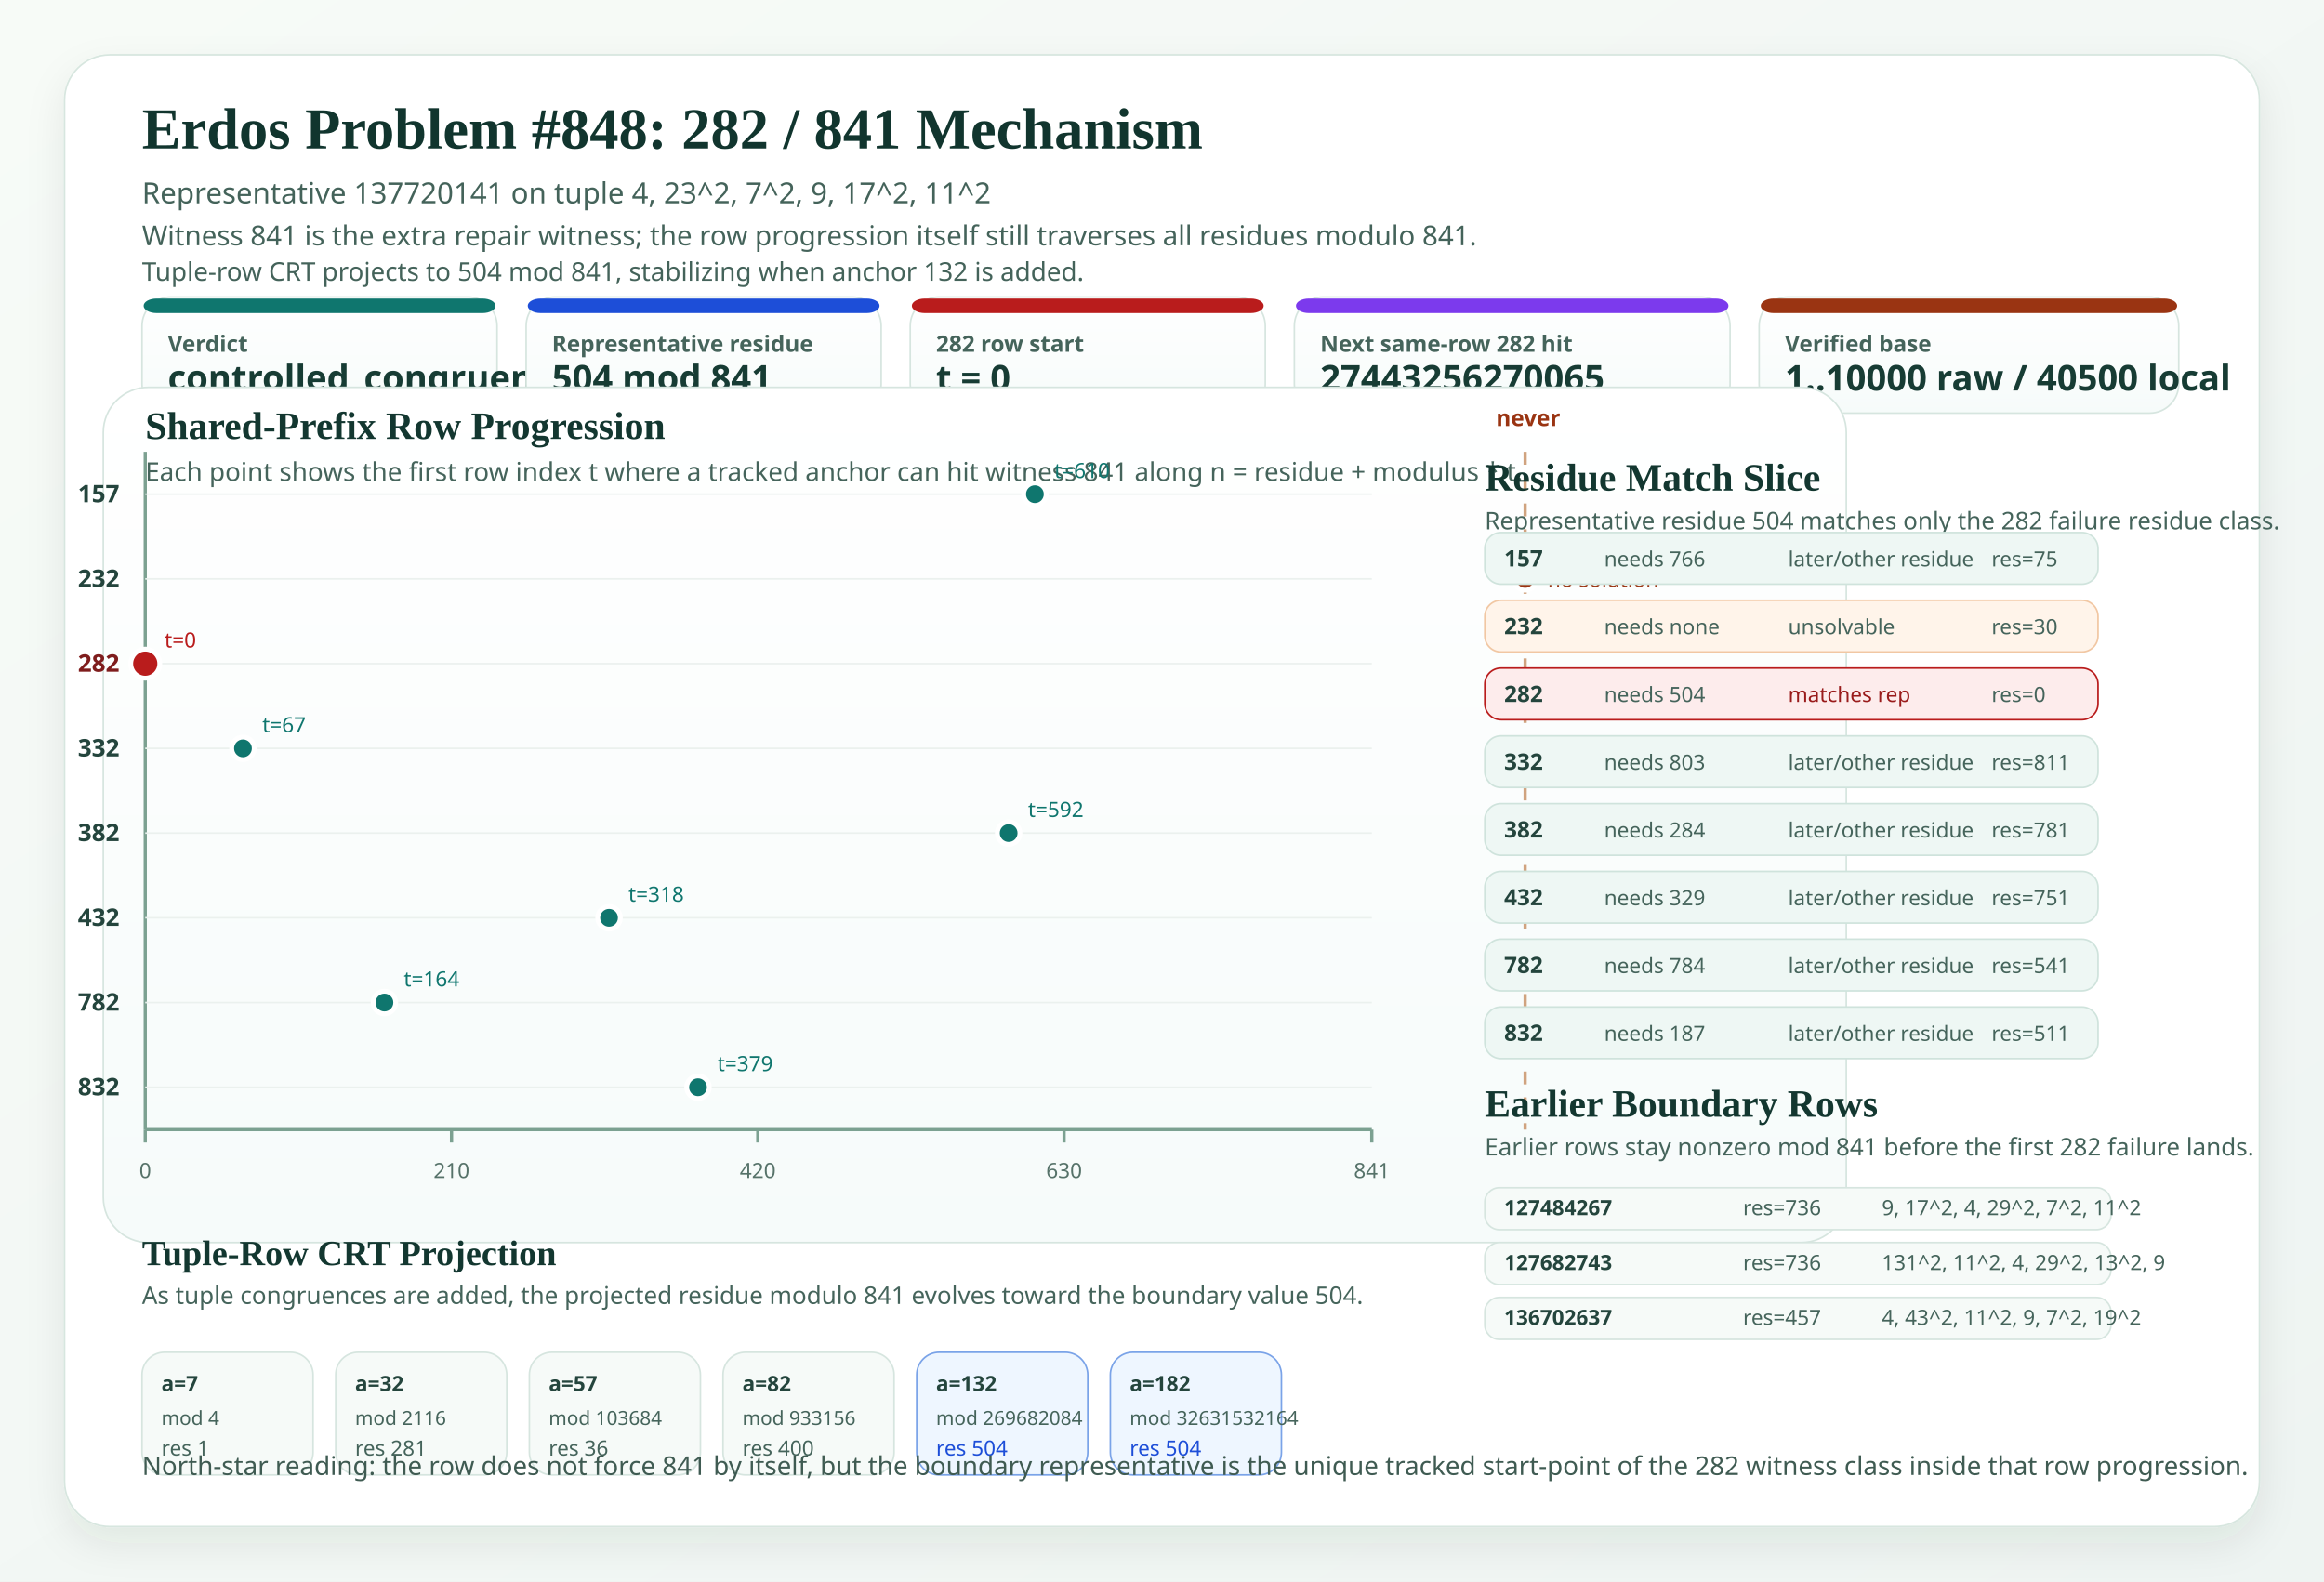
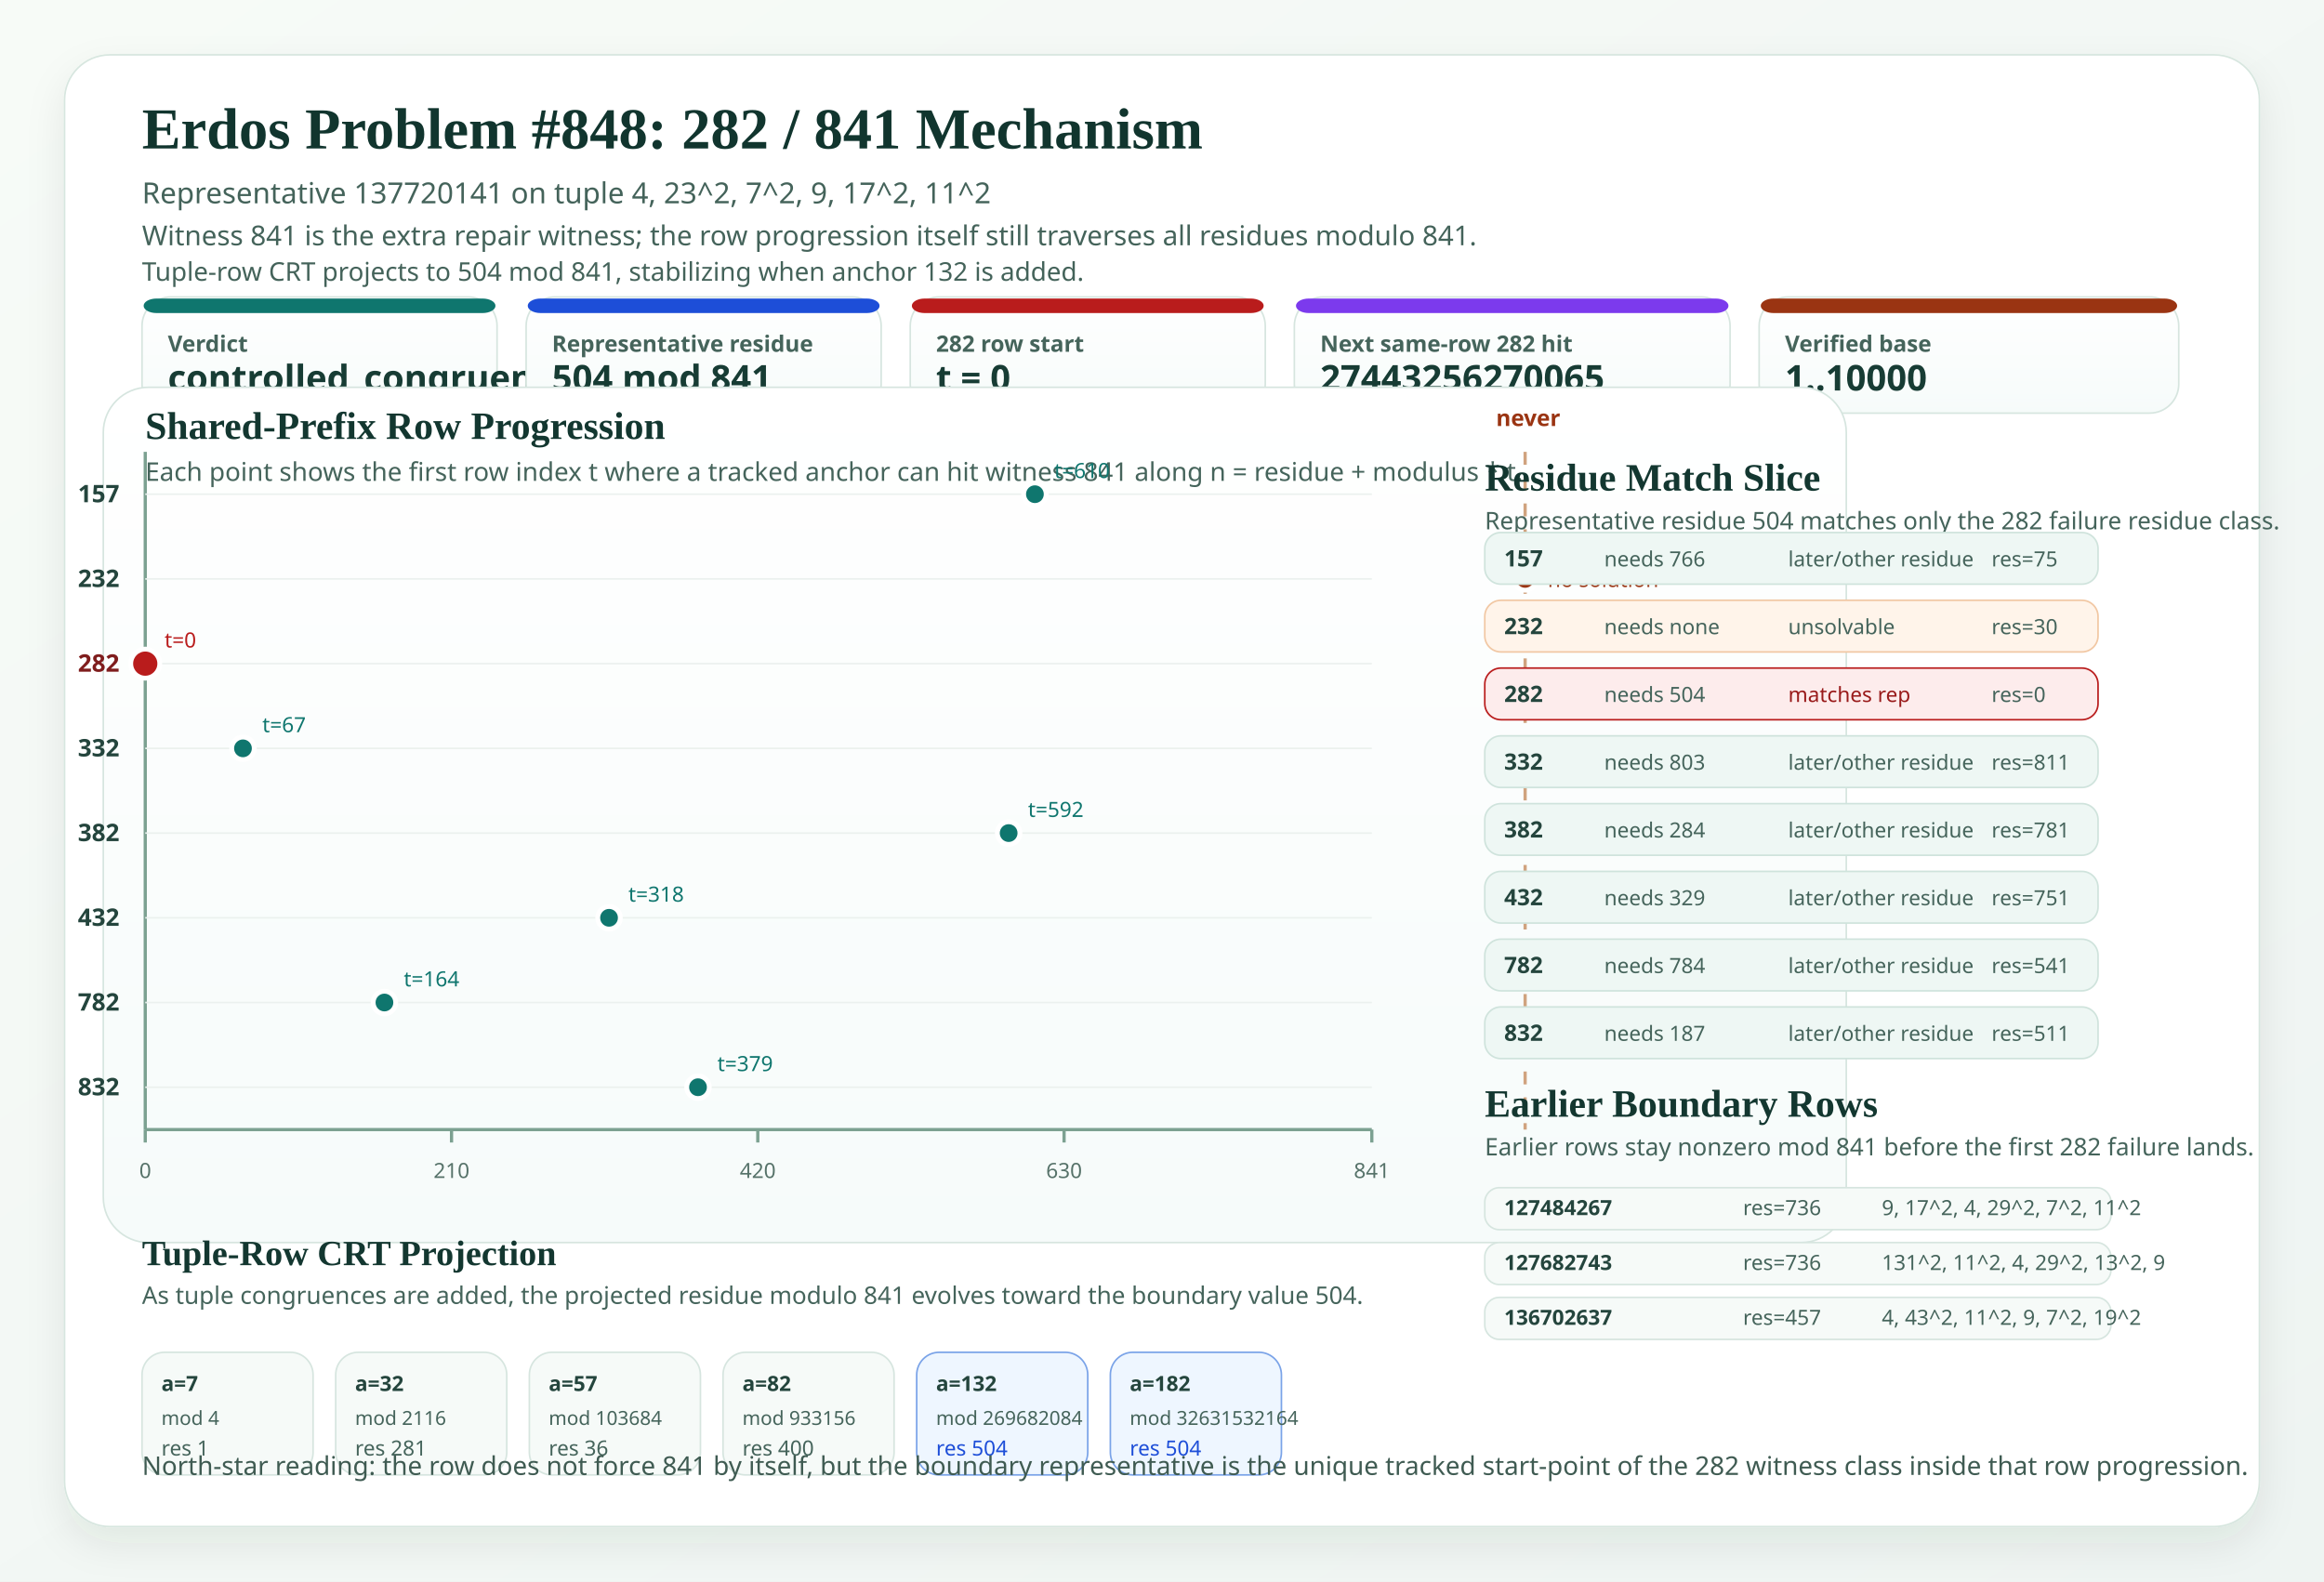
<svg xmlns="http://www.w3.org/2000/svg" width="1440" height="980" viewBox="0 0 1440 980" role="img" aria-labelledby="title desc">
  <defs>
    <linearGradient id="bg" x1="0" x2="1" y1="0" y2="1">
      <stop offset="0%" stop-color="#f7fbf7" />
      <stop offset="100%" stop-color="#eef4f2" />
    </linearGradient>
    <linearGradient id="panel" x1="0" x2="0" y1="0" y2="1">
      <stop offset="0%" stop-color="#ffffff" />
      <stop offset="100%" stop-color="#f6fbfa" />
    </linearGradient>
    <filter id="shadow" x="-20%" y="-20%" width="140%" height="140%">
      <feDropShadow dx="0" dy="10" stdDeviation="12" flood-color="#0d3b30" flood-opacity="0.08" />
    </filter>
  </defs>
  <rect x="0" y="0" width="1440" height="980" fill="url(#bg)" />
  <rect x="40" y="34" width="1360" height="912" rx="28" fill="#ffffff" stroke="#d7e6df" filter="url(#shadow)" />
  <text x="88" y="92" font-family="Georgia, 'Times New Roman', serif" font-size="36" font-weight="700" fill="#11352e">Erdos Problem #848: 282 / 841 Mechanism</text>
  <text x="88" y="126" font-family="ui-sans-serif, system-ui, sans-serif" font-size="18" fill="#44635a">Representative 137720141 on tuple 4, 23^2, 7^2, 9, 17^2, 11^2</text>
  <text x="88" y="152" font-family="ui-sans-serif, system-ui, sans-serif" font-size="17" fill="#44635a">Witness 841 is the extra repair witness; the row progression itself still traverses all residues modulo 841.</text>
  <text x="88" y="174" font-family="ui-sans-serif, system-ui, sans-serif" font-size="16" fill="#44635a">Tuple-row CRT projects to 504 mod 841, stabilizing when anchor 132 is added.</text>
  <rect x="88" y="184" width="220" height="72" rx="18" fill="url(#panel)" stroke="#d6e5df" />
  <rect x="89" y="185" width="218" height="9" rx="8" fill="#0f766e" />
  <text x="104" y="218" font-family="ui-sans-serif, system-ui, sans-serif" font-size="14" font-weight="700" fill="#45645b">Verdict</text>
  <text x="104" y="242" font-family="ui-sans-serif, system-ui, sans-serif" font-size="22" font-weight="700" fill="#173c34">controlled_congruence_candidate</text>
  <rect x="326" y="184" width="220" height="72" rx="18" fill="url(#panel)" stroke="#d6e5df" />
  <rect x="327" y="185" width="218" height="9" rx="8" fill="#1d4ed8" />
  <text x="342" y="218" font-family="ui-sans-serif, system-ui, sans-serif" font-size="14" font-weight="700" fill="#45645b">Representative residue</text>
  <text x="342" y="242" font-family="ui-sans-serif, system-ui, sans-serif" font-size="22" font-weight="700" fill="#173c34">504 mod 841</text>
  <rect x="564" y="184" width="220" height="72" rx="18" fill="url(#panel)" stroke="#d6e5df" />
  <rect x="565" y="185" width="218" height="9" rx="8" fill="#b91c1c" />
  <text x="580" y="218" font-family="ui-sans-serif, system-ui, sans-serif" font-size="14" font-weight="700" fill="#45645b">282 row start</text>
  <text x="580" y="242" font-family="ui-sans-serif, system-ui, sans-serif" font-size="22" font-weight="700" fill="#173c34">t = 0</text>
  <rect x="802" y="184" width="270" height="72" rx="18" fill="url(#panel)" stroke="#d6e5df" />
  <rect x="803" y="185" width="268" height="9" rx="8" fill="#7c3aed" />
  <text x="818" y="218" font-family="ui-sans-serif, system-ui, sans-serif" font-size="14" font-weight="700" fill="#45645b">Next same-row 282 hit</text>
  <text x="818" y="242" font-family="ui-sans-serif, system-ui, sans-serif" font-size="22" font-weight="700" fill="#173c34">27443256270065</text>
  <rect x="1090" y="184" width="260" height="72" rx="18" fill="url(#panel)" stroke="#d6e5df" />
  <rect x="1091" y="185" width="258" height="9" rx="8" fill="#9a3412" />
  <text x="1106" y="218" font-family="ui-sans-serif, system-ui, sans-serif" font-size="14" font-weight="700" fill="#45645b">Verified base</text>
-   <text x="1106" y="242" font-family="ui-sans-serif, system-ui, sans-serif" font-size="22" font-weight="700" fill="#173c34">1..10000 raw / 40500 local</text>
+   <text x="1106" y="242" font-family="ui-sans-serif, system-ui, sans-serif" font-size="22" font-weight="700" fill="#173c34">1..10000</text>
  <rect x="64" y="240" width="1080" height="530" rx="28" fill="url(#panel)" stroke="#d6e5df" />
  <text x="90" y="272" font-family="Georgia, 'Times New Roman', serif" font-size="24" font-weight="700" fill="#133730">Shared-Prefix Row Progression</text>
  <text x="90" y="298" font-family="ui-sans-serif, system-ui, sans-serif" font-size="16" fill="#45645b">Each point shows the first row index t where a tracked anchor can hit witness 841 along n = residue + modulus * t.</text>
  <line x1="90" y1="700" x2="850" y2="700" stroke="#7ca191" stroke-width="2" />
  <line x1="90" y1="280" x2="90" y2="700" stroke="#7ca191" stroke-width="2" />
  <line x1="945" y1="280" x2="945" y2="700" stroke="#d0a37f" stroke-width="2" stroke-dasharray="8 8" />
  <text x="927" y="264" font-family="ui-sans-serif, system-ui, sans-serif" font-size="14" font-weight="700" fill="#9a3412">never</text>
  <line x1="90" y1="700" x2="90" y2="708" stroke="#7ca191" stroke-width="2" />
  <text x="90" y="730" text-anchor="middle" font-family="ui-sans-serif, system-ui, sans-serif" font-size="13" fill="#567269">0</text>
  <line x1="279.774" y1="700" x2="279.774" y2="708" stroke="#7ca191" stroke-width="2" />
  <text x="279.774" y="730" text-anchor="middle" font-family="ui-sans-serif, system-ui, sans-serif" font-size="13" fill="#567269">210</text>
  <line x1="469.548" y1="700" x2="469.548" y2="708" stroke="#7ca191" stroke-width="2" />
  <text x="469.548" y="730" text-anchor="middle" font-family="ui-sans-serif, system-ui, sans-serif" font-size="13" fill="#567269">420</text>
  <line x1="659.322" y1="700" x2="659.322" y2="708" stroke="#7ca191" stroke-width="2" />
  <text x="659.322" y="730" text-anchor="middle" font-family="ui-sans-serif, system-ui, sans-serif" font-size="13" fill="#567269">630</text>
  <line x1="850" y1="700" x2="850" y2="708" stroke="#7ca191" stroke-width="2" />
  <text x="850" y="730" text-anchor="middle" font-family="ui-sans-serif, system-ui, sans-serif" font-size="13" fill="#567269">841</text>
  <line x1="90" y1="306.25" x2="850" y2="306.25" stroke="#ebf1ee" stroke-width="1" />
  <text x="74" y="311.25" text-anchor="end" font-family="ui-sans-serif, system-ui, sans-serif" font-size="15" font-weight="600" fill="#24453d">157</text>
  <circle cx="641.249" cy="306.25" r="7" fill="#0f766e" stroke="#ffffff" stroke-width="3" />
  <text x="653.249" y="296.25" font-family="ui-sans-serif, system-ui, sans-serif" font-size="13" fill="#0f766e">t=610</text>
  <line x1="90" y1="358.75" x2="850" y2="358.75" stroke="#ebf1ee" stroke-width="1" />
  <text x="74" y="363.75" text-anchor="end" font-family="ui-sans-serif, system-ui, sans-serif" font-size="15" font-weight="600" fill="#24453d">232</text>
  <circle cx="945" cy="358.75" r="7" fill="#9a3412" stroke="#ffffff" stroke-width="3" />
  <text x="959" y="363.75" font-family="ui-sans-serif, system-ui, sans-serif" font-size="13" fill="#9a3412">no solution</text>
  <line x1="90" y1="411.25" x2="850" y2="411.25" stroke="#ebf1ee" stroke-width="1" />
  <text x="74" y="416.25" text-anchor="end" font-family="ui-sans-serif, system-ui, sans-serif" font-size="15" font-weight="700" fill="#7f1d1d">282</text>
  <circle cx="90" cy="411.25" r="9" fill="#b91c1c" stroke="#ffffff" stroke-width="3" />
  <text x="102" y="401.25" font-family="ui-sans-serif, system-ui, sans-serif" font-size="13" fill="#b91c1c">t=0</text>
  <line x1="90" y1="463.75" x2="850" y2="463.75" stroke="#ebf1ee" stroke-width="1" />
  <text x="74" y="468.75" text-anchor="end" font-family="ui-sans-serif, system-ui, sans-serif" font-size="15" font-weight="600" fill="#24453d">332</text>
  <circle cx="150.547" cy="463.75" r="7" fill="#0f766e" stroke="#ffffff" stroke-width="3" />
  <text x="162.547" y="453.75" font-family="ui-sans-serif, system-ui, sans-serif" font-size="13" fill="#0f766e">t=67</text>
  <line x1="90" y1="516.25" x2="850" y2="516.25" stroke="#ebf1ee" stroke-width="1" />
  <text x="74" y="521.25" text-anchor="end" font-family="ui-sans-serif, system-ui, sans-serif" font-size="15" font-weight="600" fill="#24453d">382</text>
  <circle cx="624.982" cy="516.25" r="7" fill="#0f766e" stroke="#ffffff" stroke-width="3" />
  <text x="636.982" y="506.25" font-family="ui-sans-serif, system-ui, sans-serif" font-size="13" fill="#0f766e">t=592</text>
  <line x1="90" y1="568.75" x2="850" y2="568.75" stroke="#ebf1ee" stroke-width="1" />
  <text x="74" y="573.75" text-anchor="end" font-family="ui-sans-serif, system-ui, sans-serif" font-size="15" font-weight="600" fill="#24453d">432</text>
  <circle cx="377.372" cy="568.75" r="7" fill="#0f766e" stroke="#ffffff" stroke-width="3" />
  <text x="389.372" y="558.75" font-family="ui-sans-serif, system-ui, sans-serif" font-size="13" fill="#0f766e">t=318</text>
  <line x1="90" y1="621.25" x2="850" y2="621.25" stroke="#ebf1ee" stroke-width="1" />
  <text x="74" y="626.25" text-anchor="end" font-family="ui-sans-serif, system-ui, sans-serif" font-size="15" font-weight="600" fill="#24453d">782</text>
  <circle cx="238.205" cy="621.25" r="7" fill="#0f766e" stroke="#ffffff" stroke-width="3" />
  <text x="250.205" y="611.25" font-family="ui-sans-serif, system-ui, sans-serif" font-size="13" fill="#0f766e">t=164</text>
  <line x1="90" y1="673.75" x2="850" y2="673.75" stroke="#ebf1ee" stroke-width="1" />
  <text x="74" y="678.75" text-anchor="end" font-family="ui-sans-serif, system-ui, sans-serif" font-size="15" font-weight="600" fill="#24453d">832</text>
  <circle cx="432.497" cy="673.75" r="7" fill="#0f766e" stroke="#ffffff" stroke-width="3" />
  <text x="444.497" y="663.75" font-family="ui-sans-serif, system-ui, sans-serif" font-size="13" fill="#0f766e">t=379</text>
  <text x="920" y="304" font-family="Georgia, 'Times New Roman', serif" font-size="24" font-weight="700" fill="#133730">Residue Match Slice</text>
  <text x="920" y="328" font-family="ui-sans-serif, system-ui, sans-serif" font-size="15" fill="#45645b">Representative residue 504 matches only the 282 failure residue class.</text>
  <rect x="920" y="330" width="380" height="32" rx="10" fill="#eef7f4" stroke="#cfe3dc" />
  <text x="932" y="351" font-family="ui-sans-serif, system-ui, sans-serif" font-size="14" font-weight="700" fill="#24453d">157</text>
  <text x="994" y="351" font-family="ui-sans-serif, system-ui, sans-serif" font-size="13" fill="#45645b">needs 766</text>
  <text x="1108" y="351" font-family="ui-sans-serif, system-ui, sans-serif" font-size="13" fill="#45645b">later/other residue</text>
  <text x="1234" y="351" font-family="ui-sans-serif, system-ui, sans-serif" font-size="13" fill="#45645b">res=75</text>
  <rect x="920" y="372" width="380" height="32" rx="10" fill="#fff4ea" stroke="#f1c7a3" />
  <text x="932" y="393" font-family="ui-sans-serif, system-ui, sans-serif" font-size="14" font-weight="700" fill="#24453d">232</text>
  <text x="994" y="393" font-family="ui-sans-serif, system-ui, sans-serif" font-size="13" fill="#45645b">needs none</text>
  <text x="1108" y="393" font-family="ui-sans-serif, system-ui, sans-serif" font-size="13" fill="#45645b">unsolvable</text>
  <text x="1234" y="393" font-family="ui-sans-serif, system-ui, sans-serif" font-size="13" fill="#45645b">res=30</text>
  <rect x="920" y="414" width="380" height="32" rx="10" fill="#fdecec" stroke="#b91c1c" />
  <text x="932" y="435" font-family="ui-sans-serif, system-ui, sans-serif" font-size="14" font-weight="700" fill="#24453d">282</text>
  <text x="994" y="435" font-family="ui-sans-serif, system-ui, sans-serif" font-size="13" fill="#45645b">needs 504</text>
  <text x="1108" y="435" font-family="ui-sans-serif, system-ui, sans-serif" font-size="13" fill="#991b1b">matches rep</text>
  <text x="1234" y="435" font-family="ui-sans-serif, system-ui, sans-serif" font-size="13" fill="#45645b">res=0</text>
  <rect x="920" y="456" width="380" height="32" rx="10" fill="#eef7f4" stroke="#cfe3dc" />
  <text x="932" y="477" font-family="ui-sans-serif, system-ui, sans-serif" font-size="14" font-weight="700" fill="#24453d">332</text>
  <text x="994" y="477" font-family="ui-sans-serif, system-ui, sans-serif" font-size="13" fill="#45645b">needs 803</text>
  <text x="1108" y="477" font-family="ui-sans-serif, system-ui, sans-serif" font-size="13" fill="#45645b">later/other residue</text>
  <text x="1234" y="477" font-family="ui-sans-serif, system-ui, sans-serif" font-size="13" fill="#45645b">res=811</text>
  <rect x="920" y="498" width="380" height="32" rx="10" fill="#eef7f4" stroke="#cfe3dc" />
  <text x="932" y="519" font-family="ui-sans-serif, system-ui, sans-serif" font-size="14" font-weight="700" fill="#24453d">382</text>
  <text x="994" y="519" font-family="ui-sans-serif, system-ui, sans-serif" font-size="13" fill="#45645b">needs 284</text>
  <text x="1108" y="519" font-family="ui-sans-serif, system-ui, sans-serif" font-size="13" fill="#45645b">later/other residue</text>
  <text x="1234" y="519" font-family="ui-sans-serif, system-ui, sans-serif" font-size="13" fill="#45645b">res=781</text>
  <rect x="920" y="540" width="380" height="32" rx="10" fill="#eef7f4" stroke="#cfe3dc" />
  <text x="932" y="561" font-family="ui-sans-serif, system-ui, sans-serif" font-size="14" font-weight="700" fill="#24453d">432</text>
  <text x="994" y="561" font-family="ui-sans-serif, system-ui, sans-serif" font-size="13" fill="#45645b">needs 329</text>
  <text x="1108" y="561" font-family="ui-sans-serif, system-ui, sans-serif" font-size="13" fill="#45645b">later/other residue</text>
  <text x="1234" y="561" font-family="ui-sans-serif, system-ui, sans-serif" font-size="13" fill="#45645b">res=751</text>
  <rect x="920" y="582" width="380" height="32" rx="10" fill="#eef7f4" stroke="#cfe3dc" />
  <text x="932" y="603" font-family="ui-sans-serif, system-ui, sans-serif" font-size="14" font-weight="700" fill="#24453d">782</text>
  <text x="994" y="603" font-family="ui-sans-serif, system-ui, sans-serif" font-size="13" fill="#45645b">needs 784</text>
  <text x="1108" y="603" font-family="ui-sans-serif, system-ui, sans-serif" font-size="13" fill="#45645b">later/other residue</text>
  <text x="1234" y="603" font-family="ui-sans-serif, system-ui, sans-serif" font-size="13" fill="#45645b">res=541</text>
  <rect x="920" y="624" width="380" height="32" rx="10" fill="#eef7f4" stroke="#cfe3dc" />
  <text x="932" y="645" font-family="ui-sans-serif, system-ui, sans-serif" font-size="14" font-weight="700" fill="#24453d">832</text>
  <text x="994" y="645" font-family="ui-sans-serif, system-ui, sans-serif" font-size="13" fill="#45645b">needs 187</text>
  <text x="1108" y="645" font-family="ui-sans-serif, system-ui, sans-serif" font-size="13" fill="#45645b">later/other residue</text>
  <text x="1234" y="645" font-family="ui-sans-serif, system-ui, sans-serif" font-size="13" fill="#45645b">res=511</text>
  <text x="920" y="692" font-family="Georgia, 'Times New Roman', serif" font-size="24" font-weight="700" fill="#133730">Earlier Boundary Rows</text>
  <text x="920" y="716" font-family="ui-sans-serif, system-ui, sans-serif" font-size="15" fill="#45645b">Earlier rows stay nonzero mod 841 before the first 282 failure lands.</text>
  <rect x="920" y="736" width="388" height="26" rx="9" fill="#f6faf8" stroke="#d6e5df" />
  <text x="932" y="753" font-family="ui-sans-serif, system-ui, sans-serif" font-size="13" font-weight="700" fill="#24453d">127484267</text>
  <text x="1080" y="753" font-family="ui-sans-serif, system-ui, sans-serif" font-size="13" fill="#45645b">res=736</text>
  <text x="1166" y="753" font-family="ui-sans-serif, system-ui, sans-serif" font-size="13" fill="#45645b">9, 17^2, 4, 29^2, 7^2, 11^2</text>
  <rect x="920" y="770" width="388" height="26" rx="9" fill="#f6faf8" stroke="#d6e5df" />
  <text x="932" y="787" font-family="ui-sans-serif, system-ui, sans-serif" font-size="13" font-weight="700" fill="#24453d">127682743</text>
  <text x="1080" y="787" font-family="ui-sans-serif, system-ui, sans-serif" font-size="13" fill="#45645b">res=736</text>
  <text x="1166" y="787" font-family="ui-sans-serif, system-ui, sans-serif" font-size="13" fill="#45645b">131^2, 11^2, 4, 29^2, 13^2, 9</text>
  <rect x="920" y="804" width="388" height="26" rx="9" fill="#f6faf8" stroke="#d6e5df" />
  <text x="932" y="821" font-family="ui-sans-serif, system-ui, sans-serif" font-size="13" font-weight="700" fill="#24453d">136702637</text>
  <text x="1080" y="821" font-family="ui-sans-serif, system-ui, sans-serif" font-size="13" fill="#45645b">res=457</text>
  <text x="1166" y="821" font-family="ui-sans-serif, system-ui, sans-serif" font-size="13" fill="#45645b">4, 43^2, 11^2, 9, 7^2, 19^2</text>
  <text x="88" y="784" font-family="Georgia, 'Times New Roman', serif" font-size="22" font-weight="700" fill="#133730">Tuple-Row CRT Projection</text>
  <text x="88" y="808" font-family="ui-sans-serif, system-ui, sans-serif" font-size="15" fill="#45645b">As tuple congruences are added, the projected residue modulo 841 evolves toward the boundary value 504.</text>
  <rect x="88" y="838" width="106" height="76" rx="14" fill="#f6faf8" stroke="#d6e5df" />
  <text x="100" y="862" font-family="ui-sans-serif, system-ui, sans-serif" font-size="13" font-weight="700" fill="#24453d">a=7</text>
  <text x="100" y="883" font-family="ui-sans-serif, system-ui, sans-serif" font-size="12" fill="#45645b">mod 4</text>
  <text x="100" y="902" font-family="ui-sans-serif, system-ui, sans-serif" font-size="13" fill="#45645b">res 1</text>
  <rect x="208" y="838" width="106" height="76" rx="14" fill="#f6faf8" stroke="#d6e5df" />
  <text x="220" y="862" font-family="ui-sans-serif, system-ui, sans-serif" font-size="13" font-weight="700" fill="#24453d">a=32</text>
  <text x="220" y="883" font-family="ui-sans-serif, system-ui, sans-serif" font-size="12" fill="#45645b">mod 2116</text>
  <text x="220" y="902" font-family="ui-sans-serif, system-ui, sans-serif" font-size="13" fill="#45645b">res 281</text>
  <rect x="328" y="838" width="106" height="76" rx="14" fill="#f6faf8" stroke="#d6e5df" />
  <text x="340" y="862" font-family="ui-sans-serif, system-ui, sans-serif" font-size="13" font-weight="700" fill="#24453d">a=57</text>
  <text x="340" y="883" font-family="ui-sans-serif, system-ui, sans-serif" font-size="12" fill="#45645b">mod 103684</text>
  <text x="340" y="902" font-family="ui-sans-serif, system-ui, sans-serif" font-size="13" fill="#45645b">res 36</text>
  <rect x="448" y="838" width="106" height="76" rx="14" fill="#f6faf8" stroke="#d6e5df" />
  <text x="460" y="862" font-family="ui-sans-serif, system-ui, sans-serif" font-size="13" font-weight="700" fill="#24453d">a=82</text>
  <text x="460" y="883" font-family="ui-sans-serif, system-ui, sans-serif" font-size="12" fill="#45645b">mod 933156</text>
  <text x="460" y="902" font-family="ui-sans-serif, system-ui, sans-serif" font-size="13" fill="#45645b">res 400</text>
  <rect x="568" y="838" width="106" height="76" rx="14" fill="#eef6ff" stroke="#7aa3e8" />
  <text x="580" y="862" font-family="ui-sans-serif, system-ui, sans-serif" font-size="13" font-weight="700" fill="#24453d">a=132</text>
  <text x="580" y="883" font-family="ui-sans-serif, system-ui, sans-serif" font-size="12" fill="#45645b">mod 269682084</text>
  <text x="580" y="902" font-family="ui-sans-serif, system-ui, sans-serif" font-size="13" fill="#1d4ed8">res 504</text>
  <rect x="688" y="838" width="106" height="76" rx="14" fill="#eef6ff" stroke="#7aa3e8" />
  <text x="700" y="862" font-family="ui-sans-serif, system-ui, sans-serif" font-size="13" font-weight="700" fill="#24453d">a=182</text>
  <text x="700" y="883" font-family="ui-sans-serif, system-ui, sans-serif" font-size="12" fill="#45645b">mod 32631532164</text>
  <text x="700" y="902" font-family="ui-sans-serif, system-ui, sans-serif" font-size="13" fill="#1d4ed8">res 504</text>
  <text x="88" y="914" font-family="ui-sans-serif, system-ui, sans-serif" font-size="16" fill="#3f5b52">North-star reading: the row does not force 841 by itself, but the boundary representative is the unique tracked start-point of the 282 witness class inside that row progression.</text>
</svg>
